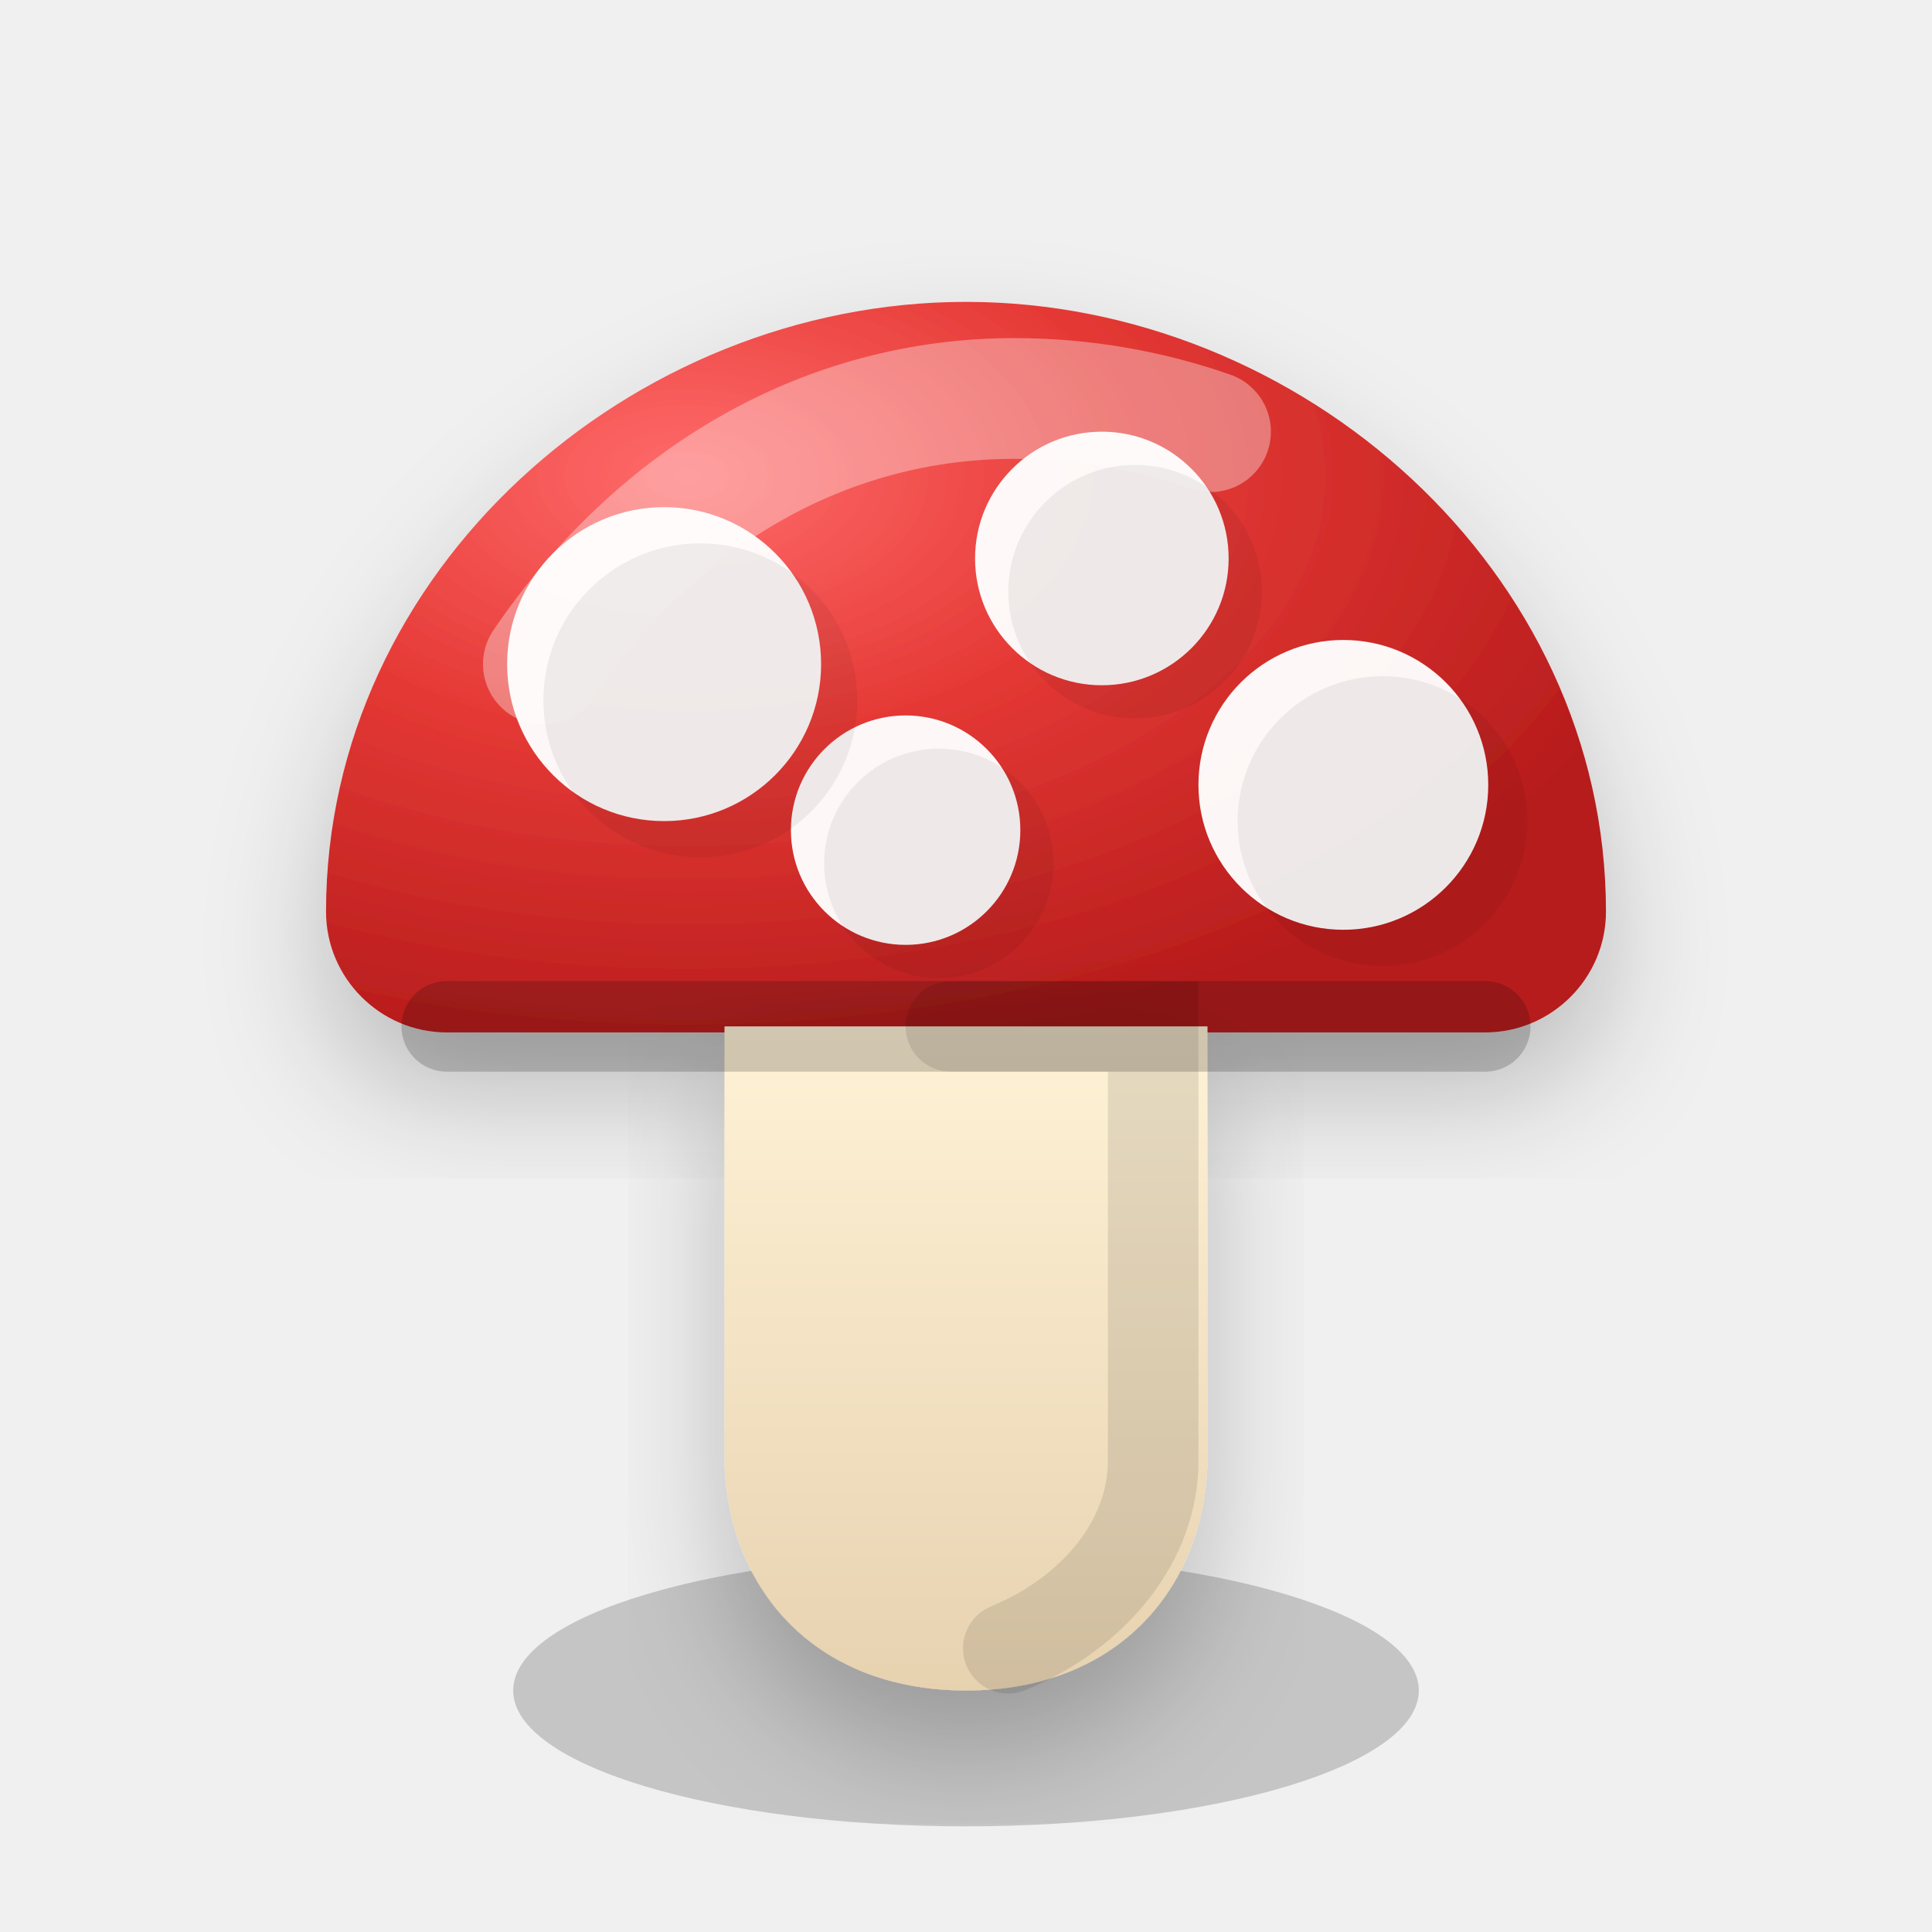
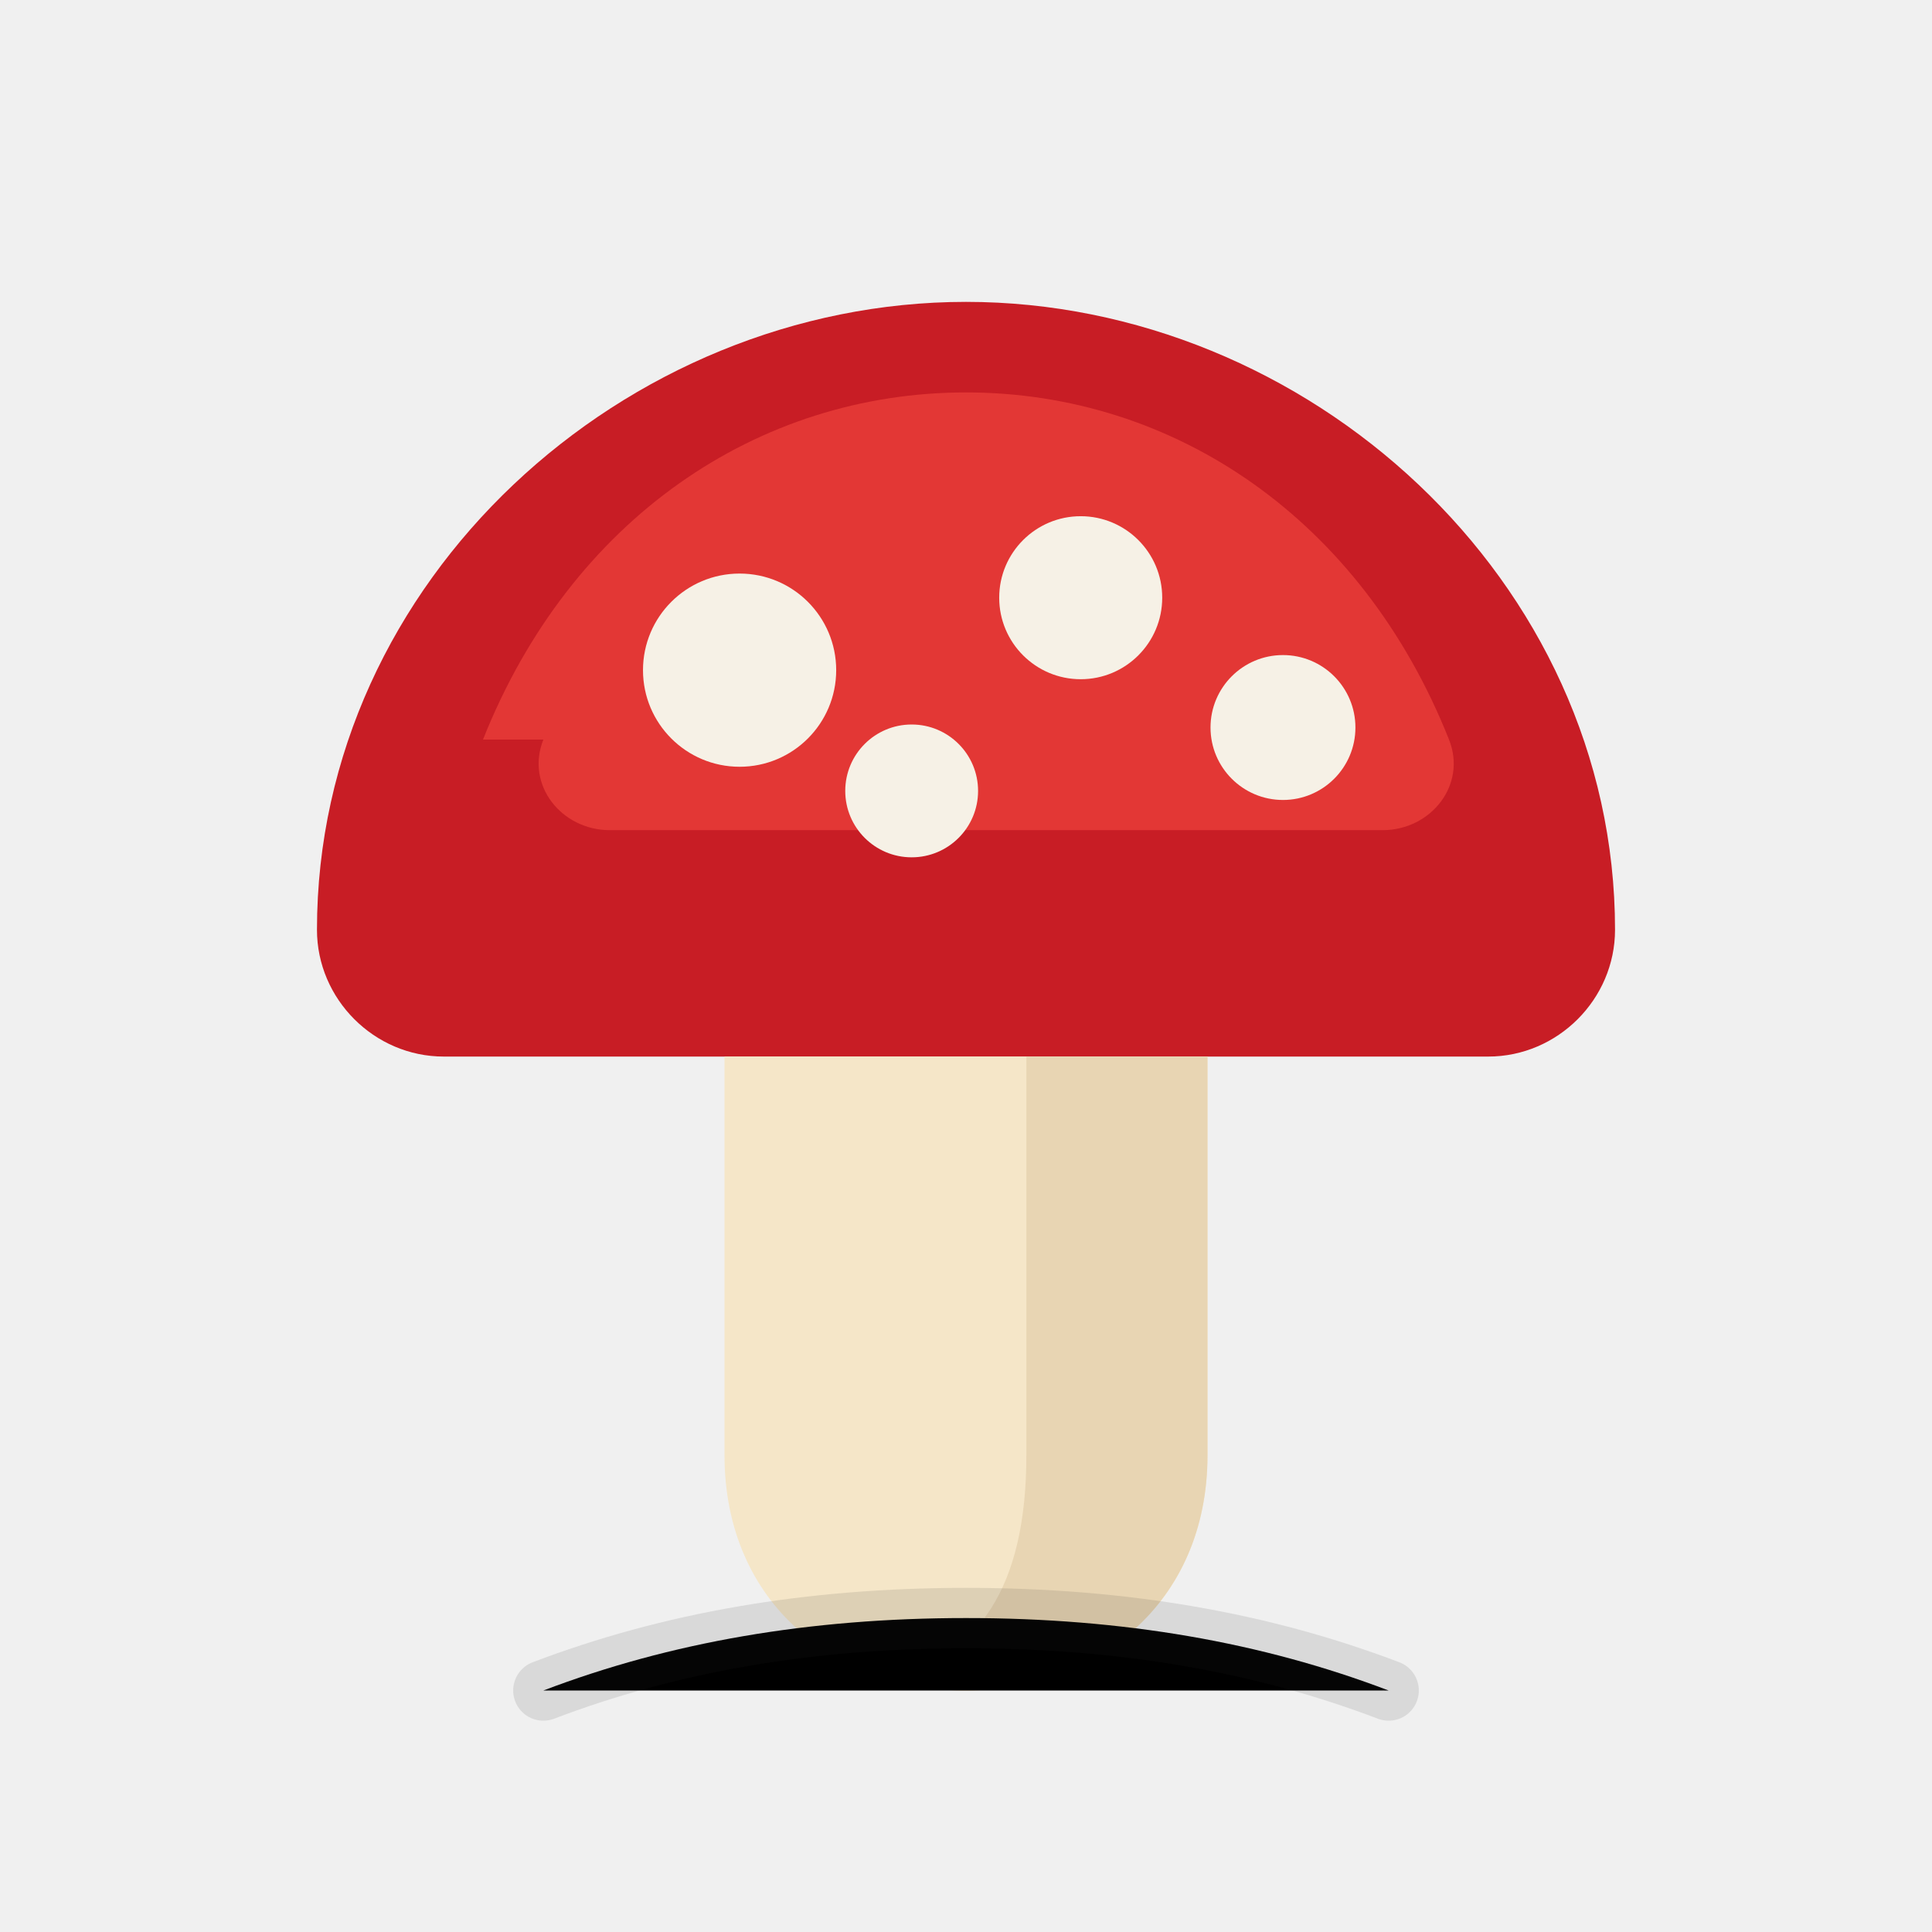
<svg xmlns="http://www.w3.org/2000/svg" viewBox="0 0 64 64" role="img" aria-label="Forago mushroom">
-   <defs>
-     <radialGradient id="capGrad" cx="28%" cy="24%" r="80%">
-       <stop offset="0%" stop-color="#ff6b6b" />
-       <stop offset="45%" stop-color="#e53935" />
-       <stop offset="100%" stop-color="#b71c1c" />
-     </radialGradient>
-     <linearGradient id="stemGrad" x1="0" y1="0" x2="0" y2="1">
-       <stop offset="0%" stop-color="#fff2d6" />
-       <stop offset="100%" stop-color="#e7d2b0" />
-     </linearGradient>
-     <filter id="soft" x="-20%" y="-20%" width="140%" height="140%">
-       <feDropShadow dx="0" dy="2" stdDeviation="2" flood-color="#000" flood-opacity=".22" />
-     </filter>
-   </defs>
-   <ellipse cx="32" cy="56" rx="15" ry="4.5" fill="#000" opacity=".18" />
-   <path d="M10.8 30.2C10.8 18.9 20.9 10 32 10s21.2 8.9 21.2 20.2c0 2.2-1.8 4-4 4H14.8c-2.2 0-4-1.8-4-4Z" fill="url(#capGrad)" filter="url(#soft)" />
-   <path d="M18 22c3.8-5.6 9.4-8.8 15.6-8.8 2.3 0 4.5.4 6.5 1.1" fill="none" stroke="#fff" stroke-opacity=".35" stroke-width="4" stroke-linecap="round" />
-   <g fill="#fff" opacity=".96">
-     <circle cx="22" cy="22" r="5.2" />
-     <circle cx="36.5" cy="18.5" r="4.2" />
-     <circle cx="44.5" cy="26" r="4.8" />
-     <circle cx="30" cy="27.5" r="3.8" />
+   <path d="M10.5 30.8C10.5 19.2 20.7 10 32 10s21.5 9.2 21.5 20.8c0 2.3-1.9 4.2-4.2 4.2H14.7c-2.3 0-4.2-1.9-4.2-4.2Z" fill="#C81D25" />
+   <path d="M16 24.5C18.9 17.2 25.1 13 32 13c6.9 0 13.1 4.2 16 11.5c.6 1.5-.6 3-2.2 3H20.2c-1.6 0-2.8-1.5-2.2-3Z" fill="#E53935" opacity="0.95" />
+   <g fill="#F6F1E6">
+     <circle cx="24.5" cy="22.2" r="3.2" />
+     <circle cx="35.8" cy="19.8" r="2.7" />
+     <circle cx="42.5" cy="24.1" r="2.4" />
+     <circle cx="30.2" cy="26.2" r="2.2" />
  </g>
-   <g fill="#000" opacity=".06">
-     <circle cx="23.2" cy="23.2" r="5.2" />
-     <circle cx="37.6" cy="19.6" r="4.2" />
-     <circle cx="45.8" cy="27.2" r="4.8" />
-     <circle cx="31.1" cy="28.6" r="3.8" />
-   </g>
-   <path d="M24 34h16v14.2C40 52.5 37.1 56 32 56s-8-3.5-8-7.8V34Z" fill="url(#stemGrad)" filter="url(#soft)" />
-   <path d="M31.5 34h6.7v14.4c0 2.6-1.9 5-4.8 6.2" fill="none" stroke="#000" stroke-opacity=".10" stroke-width="3" stroke-linecap="round" />
-   <path d="M14.8 34h34.4" stroke="#000" stroke-opacity=".18" stroke-width="3" stroke-linecap="round" />
+   <path d="M24 35h16v13.2C40 53.2 36.2 56 32 56s-8-2.8-8-7.8V35Z" fill="#F5E6C8" />
+   <path d="M33.5 35h6.5v13.2c0 5-3.8 7.8-8 7.8c-.9 0-1.8-.1-2.6-.4c3-.7 4.6-3 4.6-7.4V35Z" fill="#E7D3B0" opacity="0.9" />
+   <path d="M18 56c4.2-1.6 8.8-2.4 14-2.4S41.8 54.4 46 56" stroke="#2A2A2A" stroke-opacity="0.12" stroke-width="2" stroke-linecap="round" />
</svg>
